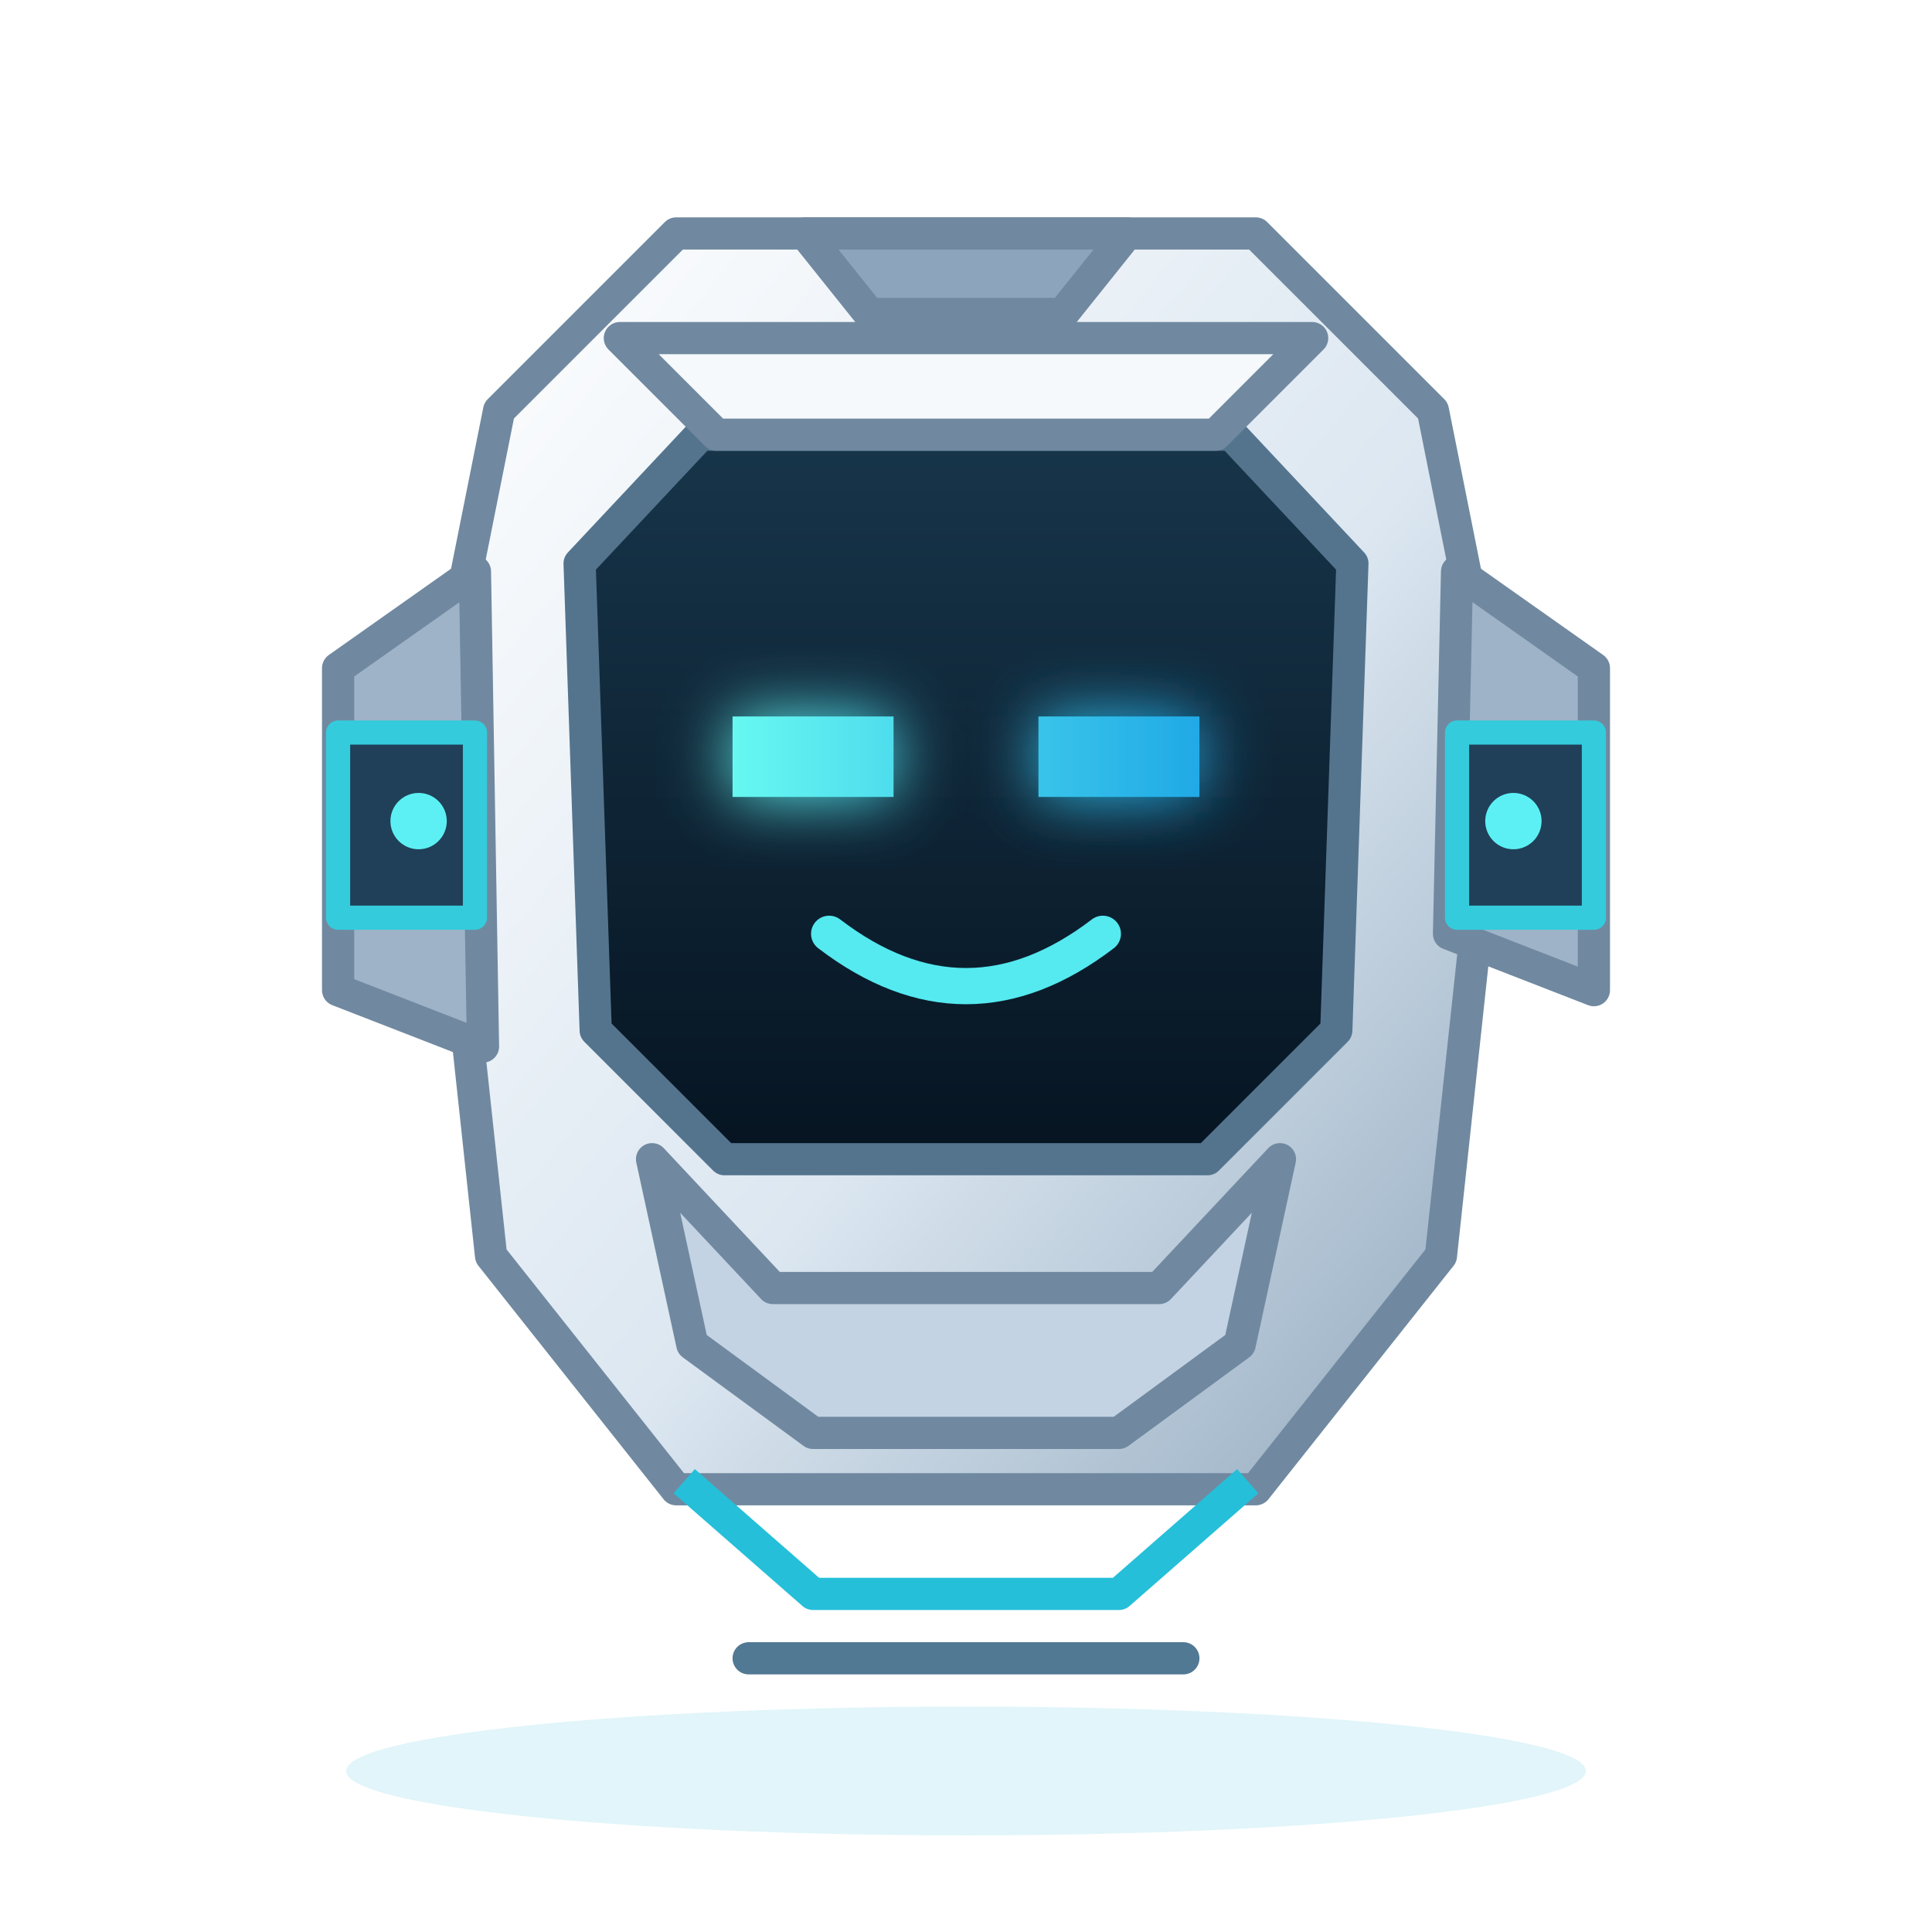
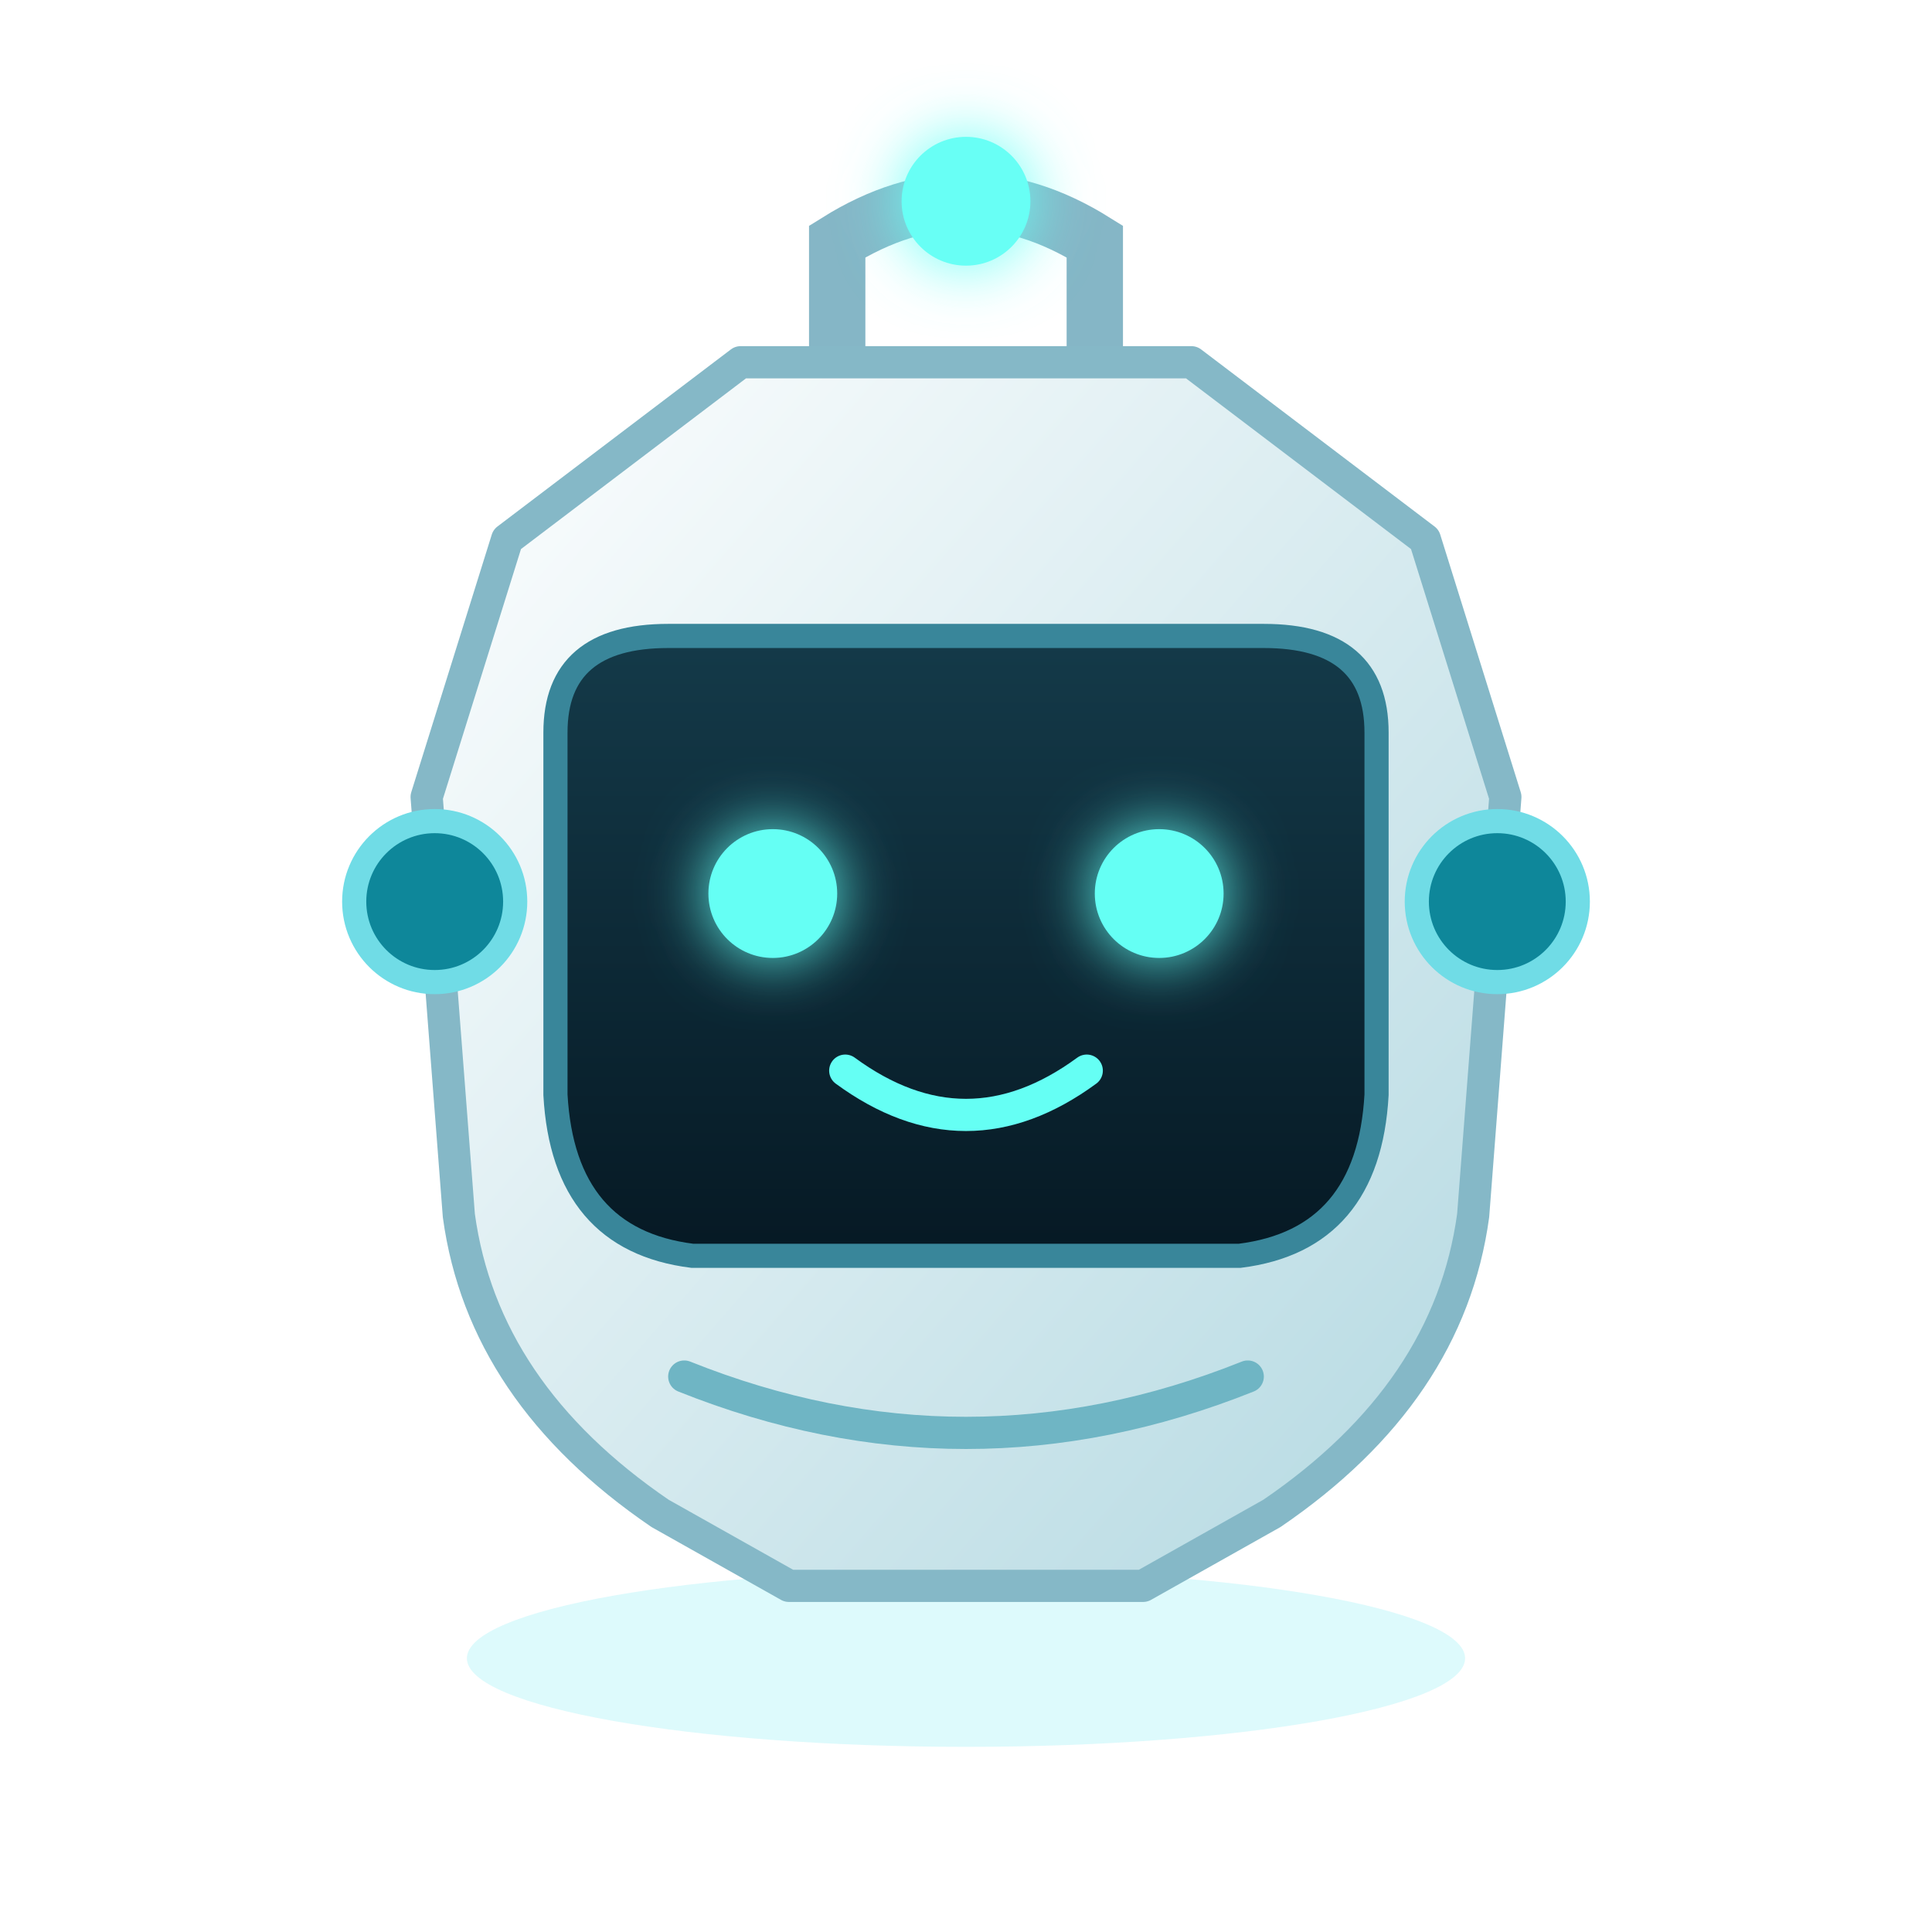
- <svg xmlns="http://www.w3.org/2000/svg" viewBox="0 0 240 240" role="img" aria-labelledby="title desc">
+ <svg xmlns="http://www.w3.org/2000/svg" width="240" height="240" viewBox="0 0 240 240" role="img" aria-labelledby="title desc">
  <defs>
-     <linearGradient id="shell" x1="0" y1="0" x2="1" y2="1">
-       <stop stop-color="#ffffff" />
-       <stop offset=".56" stop-color="#dce7f1" />
-       <stop offset="1" stop-color="#91a8bd" />
+     <linearGradient id="s" x1="0" y1="0" x2="1" y2="1">
+       <stop stop-color="#fff" />
+       <stop offset="1" stop-color="#b2d8e1" />
    </linearGradient>
-     <linearGradient id="visor" x1="0" y1="0" x2="0" y2="1">
-       <stop stop-color="#17354a" />
-       <stop offset="1" stop-color="#061421" />
+     <linearGradient id="v" x1="0" y1="0" x2="0" y2="1">
+       <stop stop-color="#143a49" />
+       <stop offset="1" stop-color="#061924" />
    </linearGradient>
-     <linearGradient id="eye" x1="0" x2="1">
-       <stop stop-color="#67f8f1" />
-       <stop offset="1" stop-color="#20a9e6" />
-     </linearGradient>
-     <filter id="glow" x="-90%" y="-90%" width="280%" height="280%">
-       <feGaussianBlur stdDeviation="4" result="blur" />
+     <filter id="g" x="-80%" y="-80%" width="260%" height="260%">
+       <feGaussianBlur stdDeviation="4" result="b" />
      <feMerge>
-         <feMergeNode in="blur" />
+         <feMergeNode in="b" />
        <feMergeNode in="SourceGraphic" />
      </feMerge>
    </filter>
  </defs>
-   <ellipse cx="120" cy="220" rx="77" ry="8" fill="#25b9d8" opacity=".14" />
-   <g stroke="#7089a0" stroke-width="4" stroke-linejoin="round">
-     <path d="M62 51 84 29h72l22 22 8 40-7 65-23 29H84l-23-29-7-65z" fill="url(#shell)" />
-     <path d="M59 71 42 83v40l18 7zM181 71l17 12v40l-18-7z" fill="#9eb3c7" />
-     <path d="m72 70 15-16h66l15 16-2 58-16 16H90l-16-16z" fill="url(#visor)" stroke="#54748e" stroke-width="4" />
-     <path d="M91 89h20v10H91zM129 89h20v10h-20z" fill="url(#eye)" stroke="none" filter="url(#glow)" />
-     <path d="M103 116q17 13 34 0" fill="none" stroke="#55e9f0" stroke-width="4.5" stroke-linecap="round" />
-     <path d="m81 144 15 16h48l15-16-5 23-15 11h-38l-15-11z" fill="#c3d3e3" />
-     <path d="M77 42h86l-12 12H89z" fill="#f5f9fc" />
-     <path d="M100 29h40l-8 10h-24z" fill="#8da5bc" />
-     <path d="m85 184 16 14h38l16-14" fill="none" stroke="#25bfd9" stroke-width="4" />
-     <path d="M93 206h54" fill="none" stroke="#527993" stroke-width="4" stroke-linecap="round" />
-     <path d="M42 91h17v23H42zM181 91h17v23h-17z" fill="#1f4058" stroke="#34cbdc" stroke-width="3" />
+   <ellipse cx="120" cy="206" rx="62" ry="11" fill="#38dfeb" opacity=".17" />
+   <path d="M104 45V30Q120 20 136 30V45" fill="none" stroke="#85b6c6" stroke-width="7" stroke-linecap="round" />
+   <circle cx="120" cy="25" r="8" fill="#67fff5" filter="url(#g)" />
+   <path d="M92 45H148L177 67 187 99 183 151Q180 173 158 188L142 197H98L82 188Q60 173 57 151L53 99 63 67Z" fill="url(#s)" stroke="#85b8c7" stroke-width="4" stroke-linejoin="round" />
+   <path d="M69 91Q69 79 83 79H157Q171 79 171 91V136Q170 154 154 156H86Q70 154 69 136Z" fill="url(#v)" stroke="#39869a" stroke-width="3" />
+   <g fill="#65fff4" filter="url(#g)">
+     <circle cx="96" cy="111" r="8" />
+     <circle cx="144" cy="111" r="8" />
  </g>
-   <circle cx="52" cy="102" r="3.5" fill="#5cf0f4" />
-   <circle cx="188" cy="102" r="3.5" fill="#5cf0f4" />
+   <path d="M105 133Q120 144 135 133" fill="none" stroke="#65fff4" stroke-width="4" stroke-linecap="round" />
+   <path d="M85 171Q120 185 155 171" fill="none" stroke="#6fb5c4" stroke-width="4" stroke-linecap="round" />
+   <circle cx="54" cy="112" r="10" fill="#0e879a" stroke="#70dce6" stroke-width="3" />
+   <circle cx="186" cy="112" r="10" fill="#0e879a" stroke="#70dce6" stroke-width="3" />
</svg>
